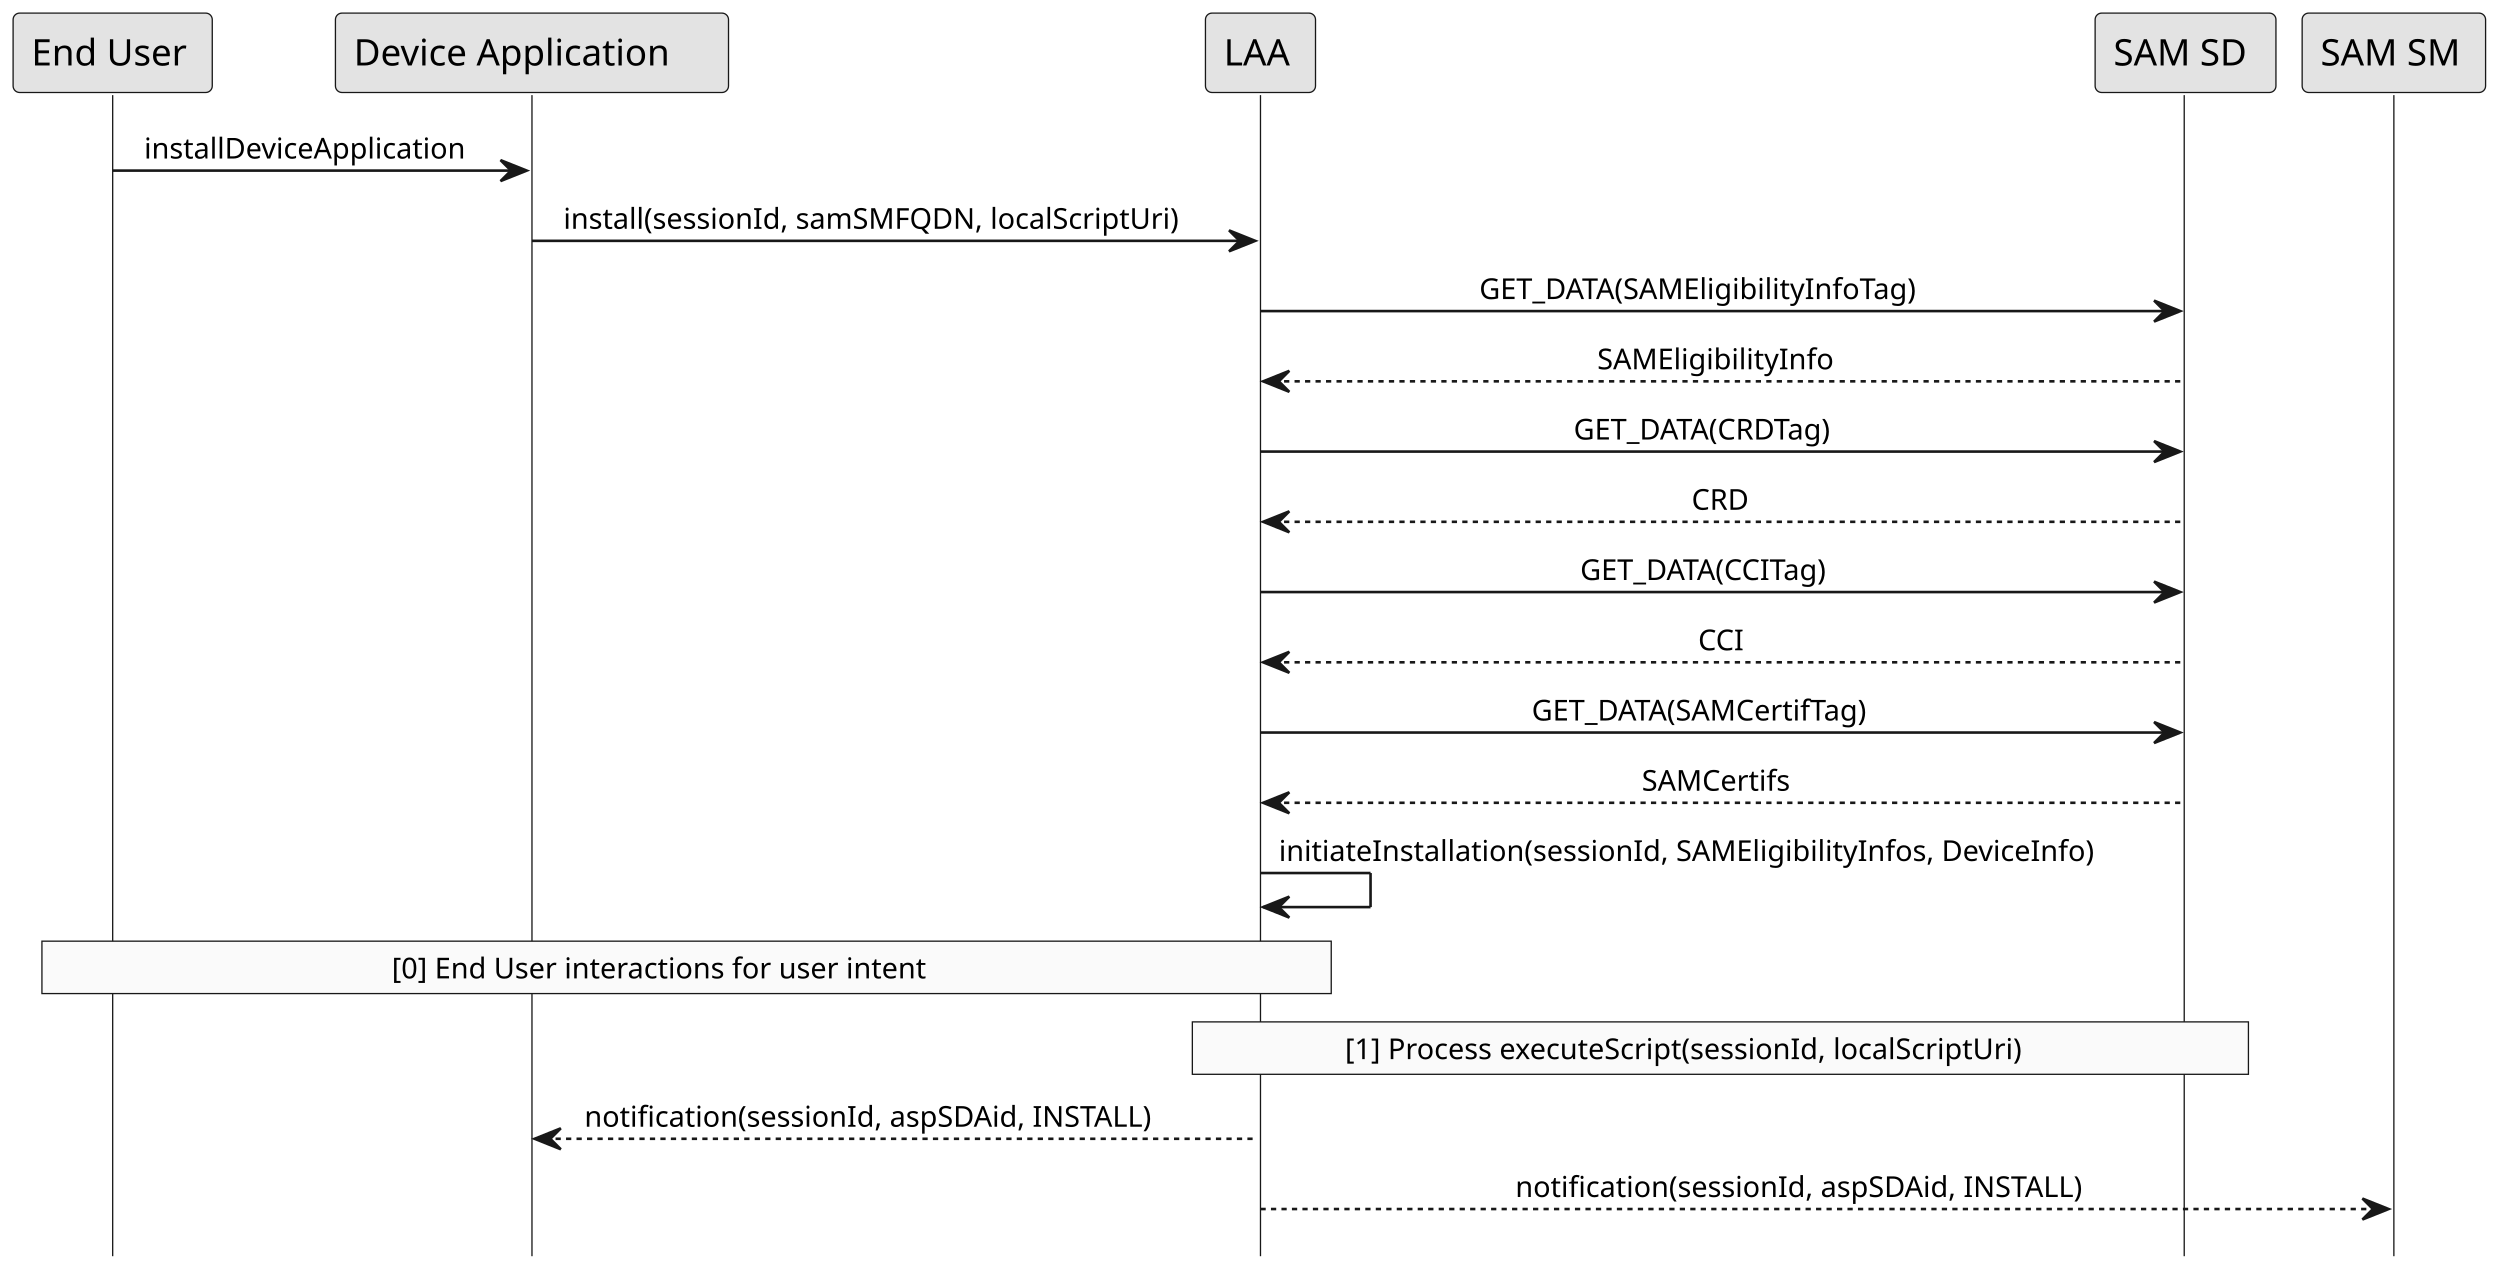
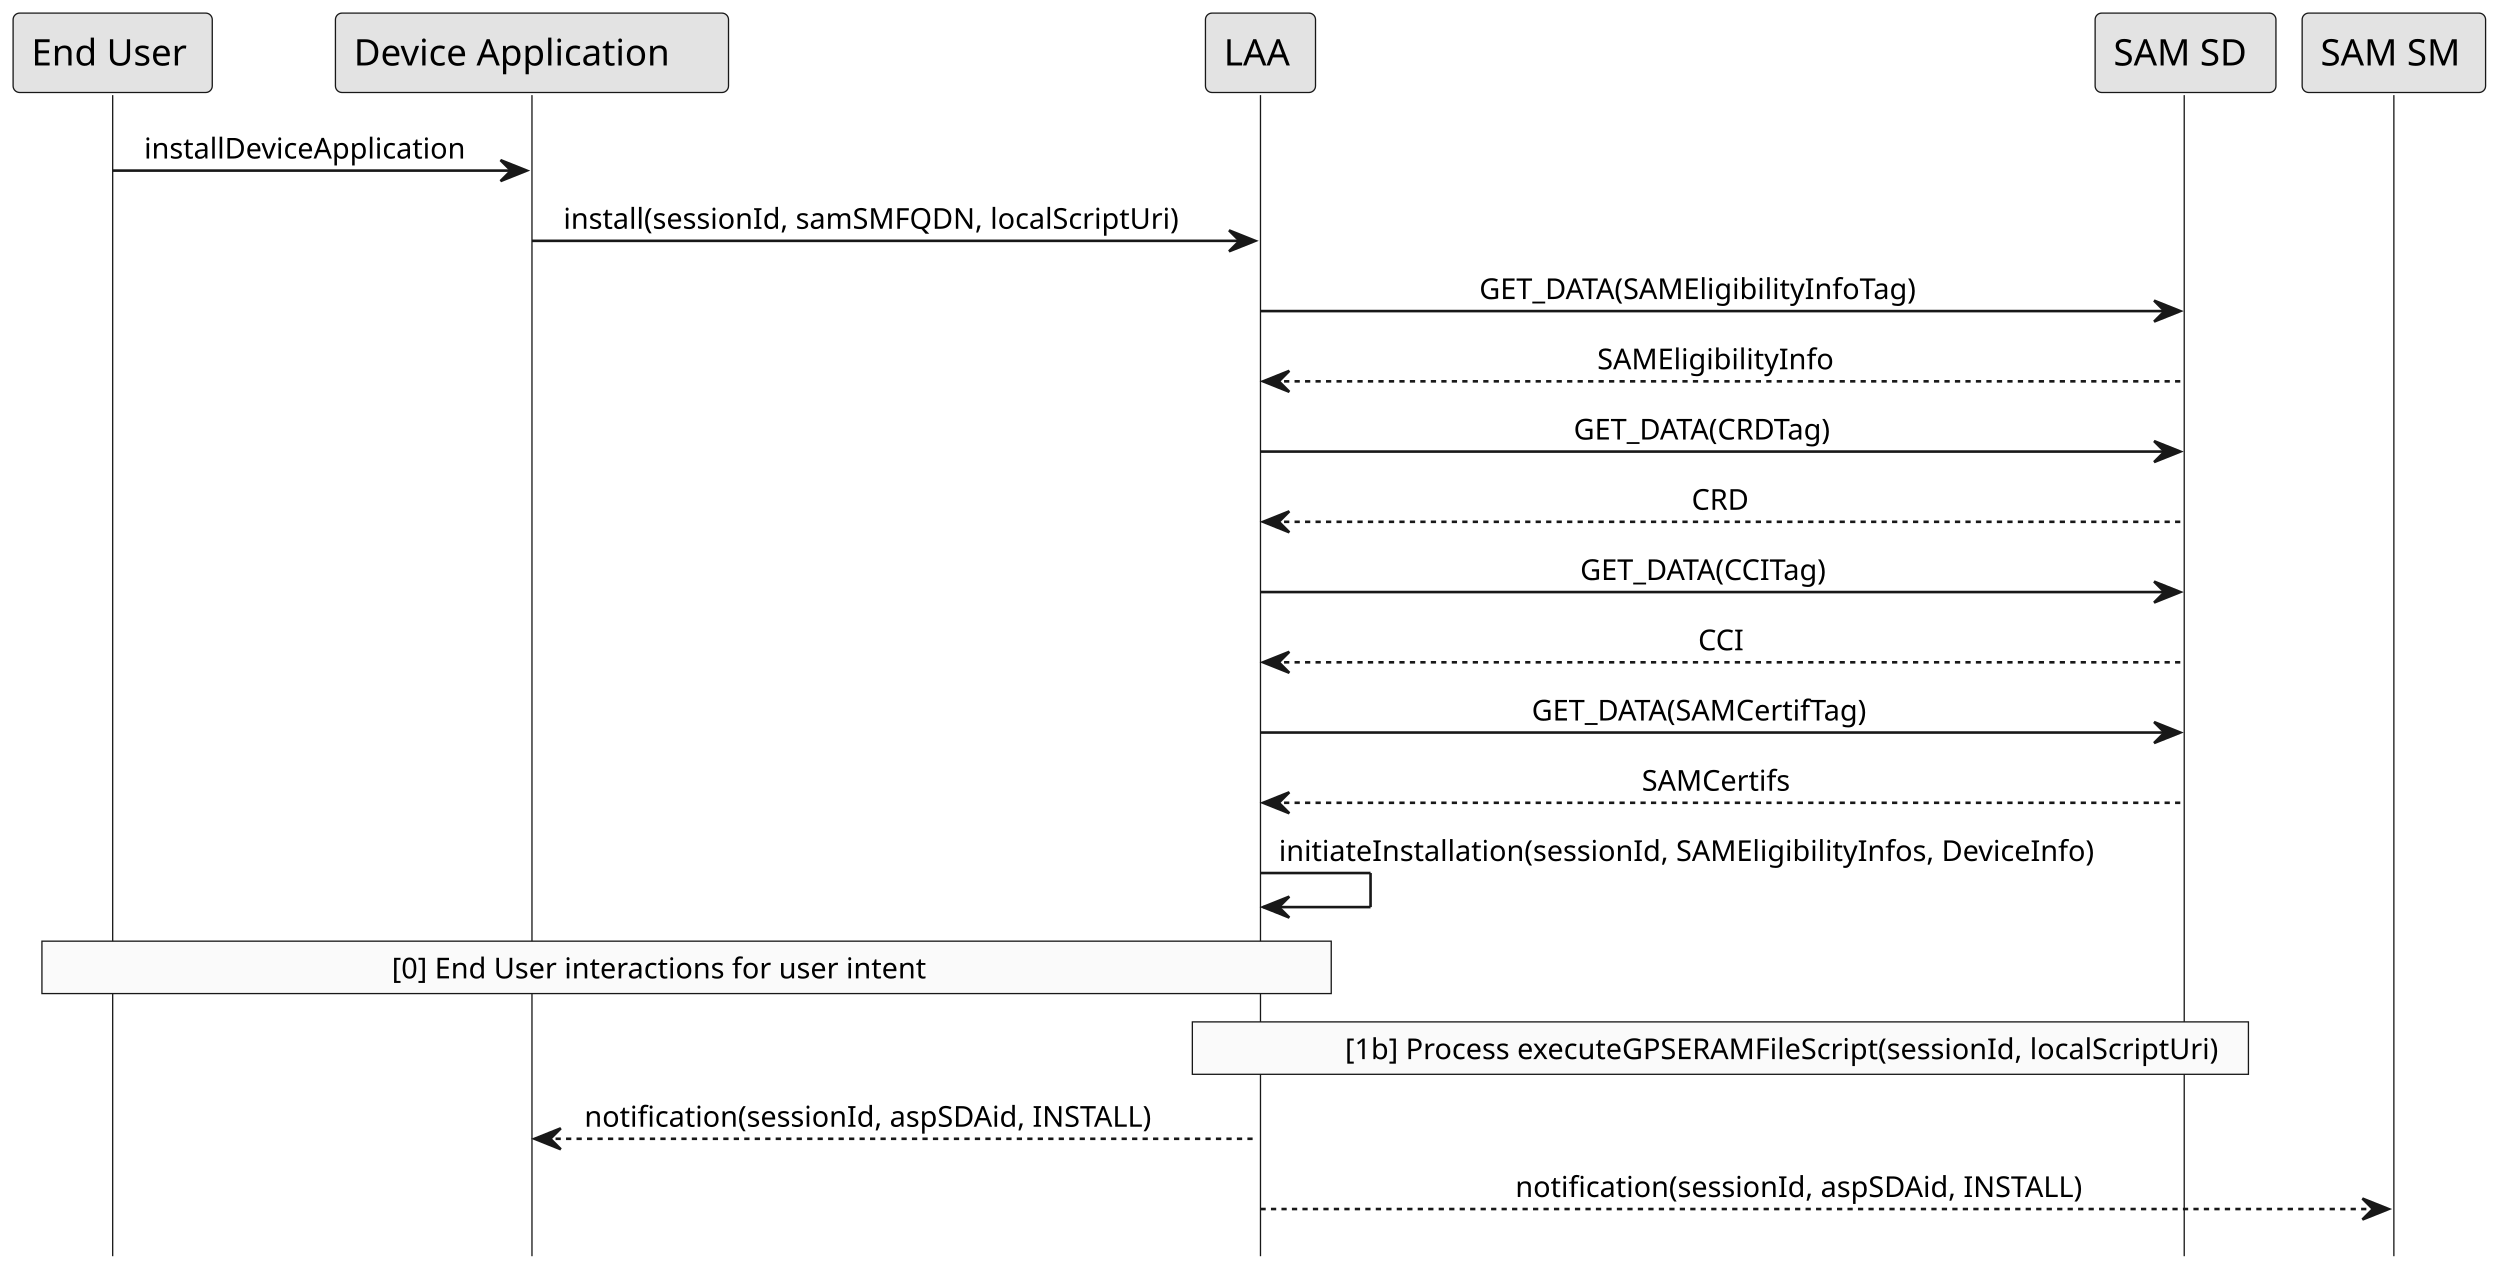
<svg xmlns="http://www.w3.org/2000/svg" contentStyleType="text/css" height="486px" preserveAspectRatio="none" style="width:954px;height:486px;background:#FFFFFF;" version="1.1" viewBox="0 0 954 486" width="954px" zoomAndPan="magnify">
  <defs />
  <g>
    <line style="stroke:#181818;stroke-width:0.5;" x1="43" x2="43" y1="36.297" y2="479.367" />
    <line style="stroke:#181818;stroke-width:0.5;" x1="203" x2="203" y1="36.297" y2="479.367" />
    <line style="stroke:#181818;stroke-width:0.5;" x1="481" x2="481" y1="36.297" y2="479.367" />
    <line style="stroke:#181818;stroke-width:0.5;" x1="833.5" x2="833.5" y1="36.297" y2="479.367" />
    <line style="stroke:#181818;stroke-width:0.5;" x1="913.5" x2="913.5" y1="36.297" y2="479.367" />
    <rect fill="#E3E3E3" height="30.297" rx="2.5" ry="2.5" style="stroke:#181818;stroke-width:0.5;" width="76" x="5" y="5" />
    <text fill="#000000" font-family="sans-serif" font-size="14" lengthAdjust="spacing" textLength="62" x="12" y="24.995">End User</text>
    <rect fill="#E3E3E3" height="30.297" rx="2.5" ry="2.5" style="stroke:#181818;stroke-width:0.5;" width="150" x="128" y="5" />
    <text fill="#000000" font-family="sans-serif" font-size="14" lengthAdjust="spacing" textLength="136" x="135" y="24.995">Device Application</text>
    <rect fill="#E3E3E3" height="30.297" rx="2.5" ry="2.5" style="stroke:#181818;stroke-width:0.5;" width="42" x="460" y="5" />
    <text fill="#000000" font-family="sans-serif" font-size="14" lengthAdjust="spacing" textLength="28" x="467" y="24.995">LAA</text>
    <rect fill="#E3E3E3" height="30.297" rx="2.5" ry="2.5" style="stroke:#181818;stroke-width:0.5;" width="69" x="799.5" y="5" />
    <text fill="#000000" font-family="sans-serif" font-size="14" lengthAdjust="spacing" textLength="55" x="806.5" y="24.995">SAM SD</text>
    <rect fill="#E3E3E3" height="30.297" rx="2.5" ry="2.5" style="stroke:#181818;stroke-width:0.5;" width="70" x="878.5" y="5" />
    <text fill="#000000" font-family="sans-serif" font-size="14" lengthAdjust="spacing" textLength="56" x="885.5" y="24.995">SAM SM</text>
    <polygon fill="#181818" points="191,61.102,201,65.102,191,69.102,195,65.102" style="stroke:#181818;stroke-width:1.0;" />
    <line style="stroke:#181818;stroke-width:1.0;" x1="43" x2="197" y1="65.102" y2="65.102" />
    <text fill="#000000" font-family="sans-serif" font-size="11" lengthAdjust="spacing" textLength="136" x="55" y="60.507">installDeviceApplication</text>
    <polygon fill="#181818" points="469,87.906,479,91.906,469,95.906,473,91.906" style="stroke:#181818;stroke-width:1.0;" />
    <line style="stroke:#181818;stroke-width:1.0;" x1="203" x2="475" y1="91.906" y2="91.906" />
    <text fill="#000000" font-family="sans-serif" font-size="11" lengthAdjust="spacing" textLength="254" x="215" y="87.312">install(sessionId, samSMFQDN, localScriptUri)</text>
    <polygon fill="#181818" points="822,114.711,832,118.711,822,122.711,826,118.711" style="stroke:#181818;stroke-width:1.0;" />
    <line style="stroke:#181818;stroke-width:1.0;" x1="481" x2="828" y1="118.711" y2="118.711" />
    <text fill="#000000" font-family="sans-serif" font-size="11" lengthAdjust="spacing" textLength="186" x="564.5" y="114.117">GET_DATA(SAMEligibilityInfoTag)</text>
    <polygon fill="#181818" points="492,141.516,482,145.516,492,149.516,488,145.516" style="stroke:#181818;stroke-width:1.0;" />
    <line style="stroke:#181818;stroke-width:1.0;stroke-dasharray:2.0,2.0;" x1="486" x2="833" y1="145.516" y2="145.516" />
    <text fill="#000000" font-family="sans-serif" font-size="11" lengthAdjust="spacing" textLength="96" x="609.5" y="140.921">SAMEligibilityInfo</text>
    <polygon fill="#181818" points="822,168.32,832,172.32,822,176.32,826,172.32" style="stroke:#181818;stroke-width:1.0;" />
    <line style="stroke:#181818;stroke-width:1.0;" x1="481" x2="828" y1="172.32" y2="172.32" />
    <text fill="#000000" font-family="sans-serif" font-size="11" lengthAdjust="spacing" textLength="114" x="600.5" y="167.726">GET_DATA(CRDTag)</text>
    <polygon fill="#181818" points="492,195.125,482,199.125,492,203.125,488,199.125" style="stroke:#181818;stroke-width:1.0;" />
    <line style="stroke:#181818;stroke-width:1.0;stroke-dasharray:2.0,2.0;" x1="486" x2="833" y1="199.125" y2="199.125" />
    <text fill="#000000" font-family="sans-serif" font-size="11" lengthAdjust="spacing" textLength="24" x="645.5" y="194.531">CRD</text>
    <polygon fill="#181818" points="822,221.93,832,225.93,822,229.93,826,225.93" style="stroke:#181818;stroke-width:1.0;" />
    <line style="stroke:#181818;stroke-width:1.0;" x1="481" x2="828" y1="225.93" y2="225.93" />
    <text fill="#000000" font-family="sans-serif" font-size="11" lengthAdjust="spacing" textLength="109" x="603" y="221.335">GET_DATA(CCITag)</text>
    <polygon fill="#181818" points="492,248.734,482,252.734,492,256.734,488,252.734" style="stroke:#181818;stroke-width:1.0;" />
    <line style="stroke:#181818;stroke-width:1.0;stroke-dasharray:2.0,2.0;" x1="486" x2="833" y1="252.734" y2="252.734" />
    <text fill="#000000" font-family="sans-serif" font-size="11" lengthAdjust="spacing" textLength="19" x="648" y="248.14">CCI</text>
    <polygon fill="#181818" points="822,275.539,832,279.539,822,283.539,826,279.539" style="stroke:#181818;stroke-width:1.0;" />
    <line style="stroke:#181818;stroke-width:1.0;" x1="481" x2="828" y1="279.539" y2="279.539" />
    <text fill="#000000" font-family="sans-serif" font-size="11" lengthAdjust="spacing" textLength="146" x="584.5" y="274.945">GET_DATA(SAMCertifTag)</text>
    <polygon fill="#181818" points="492,302.344,482,306.344,492,310.344,488,306.344" style="stroke:#181818;stroke-width:1.0;" />
    <line style="stroke:#181818;stroke-width:1.0;stroke-dasharray:2.0,2.0;" x1="486" x2="833" y1="306.344" y2="306.344" />
    <text fill="#000000" font-family="sans-serif" font-size="11" lengthAdjust="spacing" textLength="62" x="626.5" y="301.75">SAMCertifs</text>
    <line style="stroke:#181818;stroke-width:1.0;" x1="481" x2="523" y1="333.148" y2="333.148" />
    <line style="stroke:#181818;stroke-width:1.0;" x1="523" x2="523" y1="333.148" y2="346.148" />
    <line style="stroke:#181818;stroke-width:1.0;" x1="482" x2="523" y1="346.148" y2="346.148" />
    <polygon fill="#181818" points="492,342.148,482,346.148,492,350.148,488,346.148" style="stroke:#181818;stroke-width:1.0;" />
    <text fill="#000000" font-family="sans-serif" font-size="11" lengthAdjust="spacing" textLength="339" x="488" y="328.554">initiateInstallation(sessionId, SAMEligibilityInfos, DeviceInfo)</text>
    <rect fill="#FAFAFA" height="20" style="stroke:#181818;stroke-width:0.5;" width="492" x="16" y="359.148" />
    <text fill="#000000" font-family="sans-serif" font-size="11" lengthAdjust="spacing" textLength="225" x="149.5" y="373.359">[0] End User interactions for user intent</text>
    <rect fill="#FAFAFA" height="20" style="stroke:#181818;stroke-width:0.5;" width="403" x="455" y="389.953" />
-     <text fill="#000000" font-family="sans-serif" font-size="11" lengthAdjust="spacing" textLength="287" x="513.25" y="404.164">[1] Process executeScript(sessionId, localScriptUri)</text>
+     <text fill="#000000" font-family="sans-serif" font-size="11" lengthAdjust="spacing" textLength="287" x="513.25" y="404.164">[1b] Process executeGPSERAMFileScript(sessionId, localScriptUri)</text>
    <polygon fill="#181818" points="214,430.562,204,434.562,214,438.562,210,434.562" style="stroke:#181818;stroke-width:1.0;" />
    <line style="stroke:#181818;stroke-width:1.0;stroke-dasharray:2.0,2.0;" x1="208" x2="480" y1="434.562" y2="434.562" />
    <text fill="#000000" font-family="sans-serif" font-size="11" lengthAdjust="spacing" textLength="238" x="223" y="429.968">notification(sessionId, aspSDAid, INSTALL)</text>
    <polygon fill="#181818" points="901.5,457.367,911.5,461.367,901.5,465.367,905.5,461.367" style="stroke:#181818;stroke-width:1.0;" />
    <line style="stroke:#181818;stroke-width:1.0;stroke-dasharray:2.0,2.0;" x1="481" x2="907.5" y1="461.367" y2="461.367" />
    <text fill="#000000" font-family="sans-serif" font-size="11" lengthAdjust="spacing" textLength="238" x="578.25" y="456.773">notification(sessionId, aspSDAid, INSTALL)</text>
  </g>
</svg>
